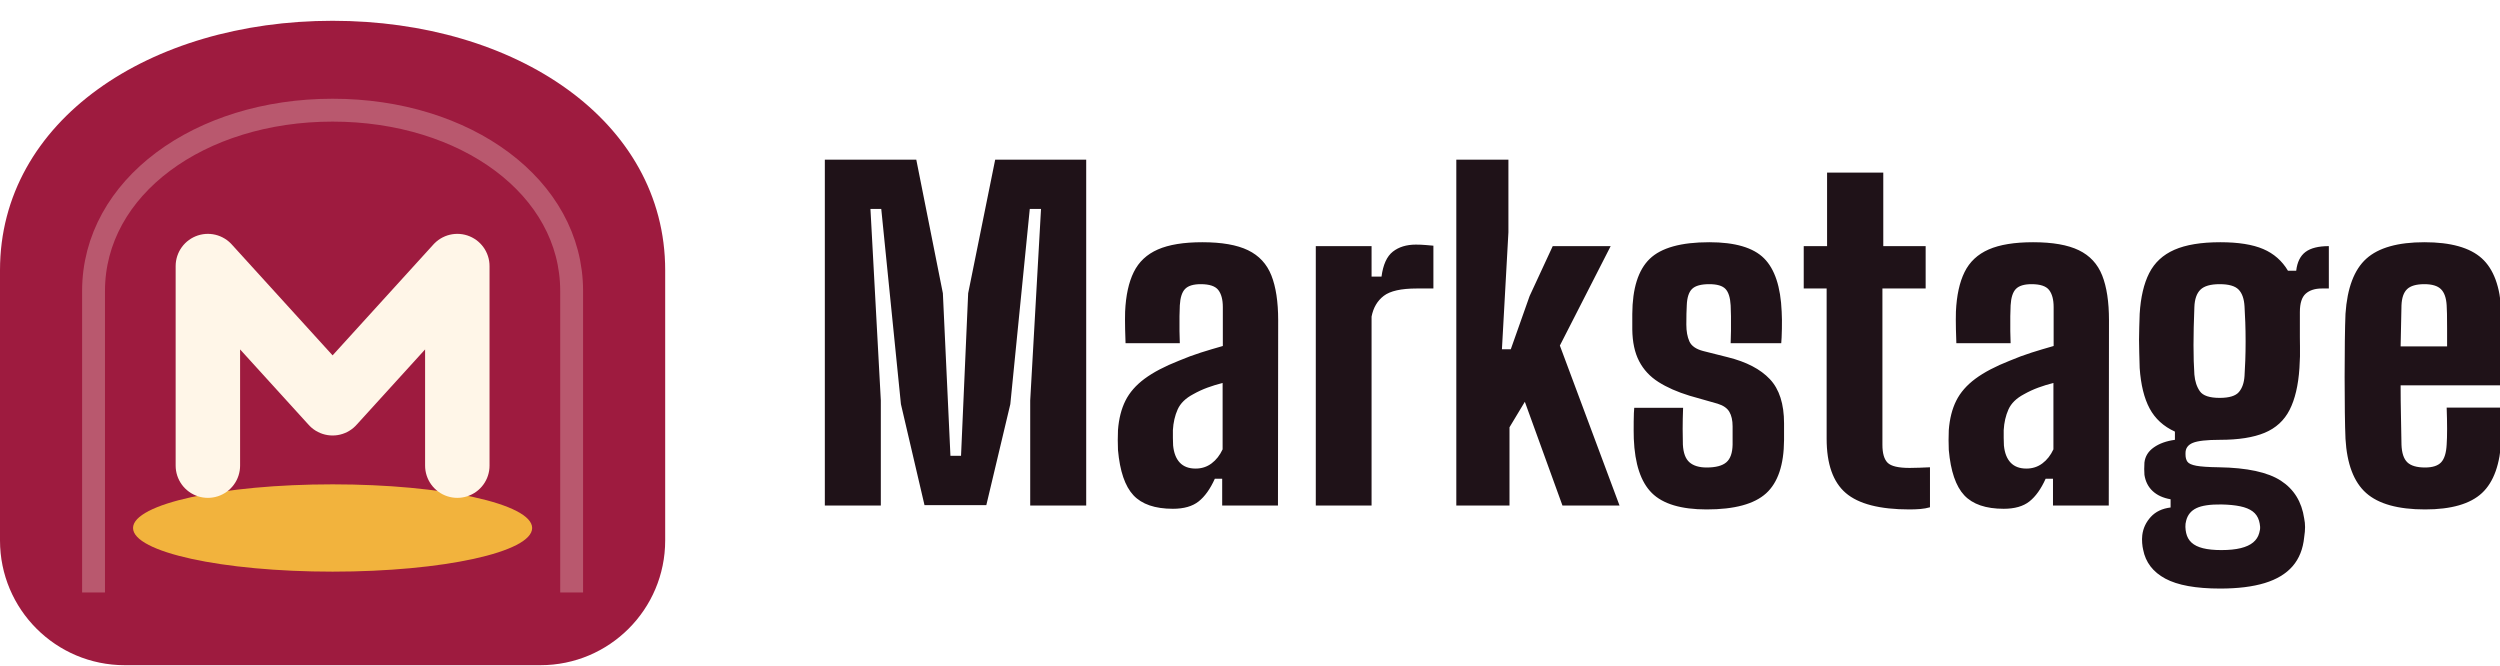
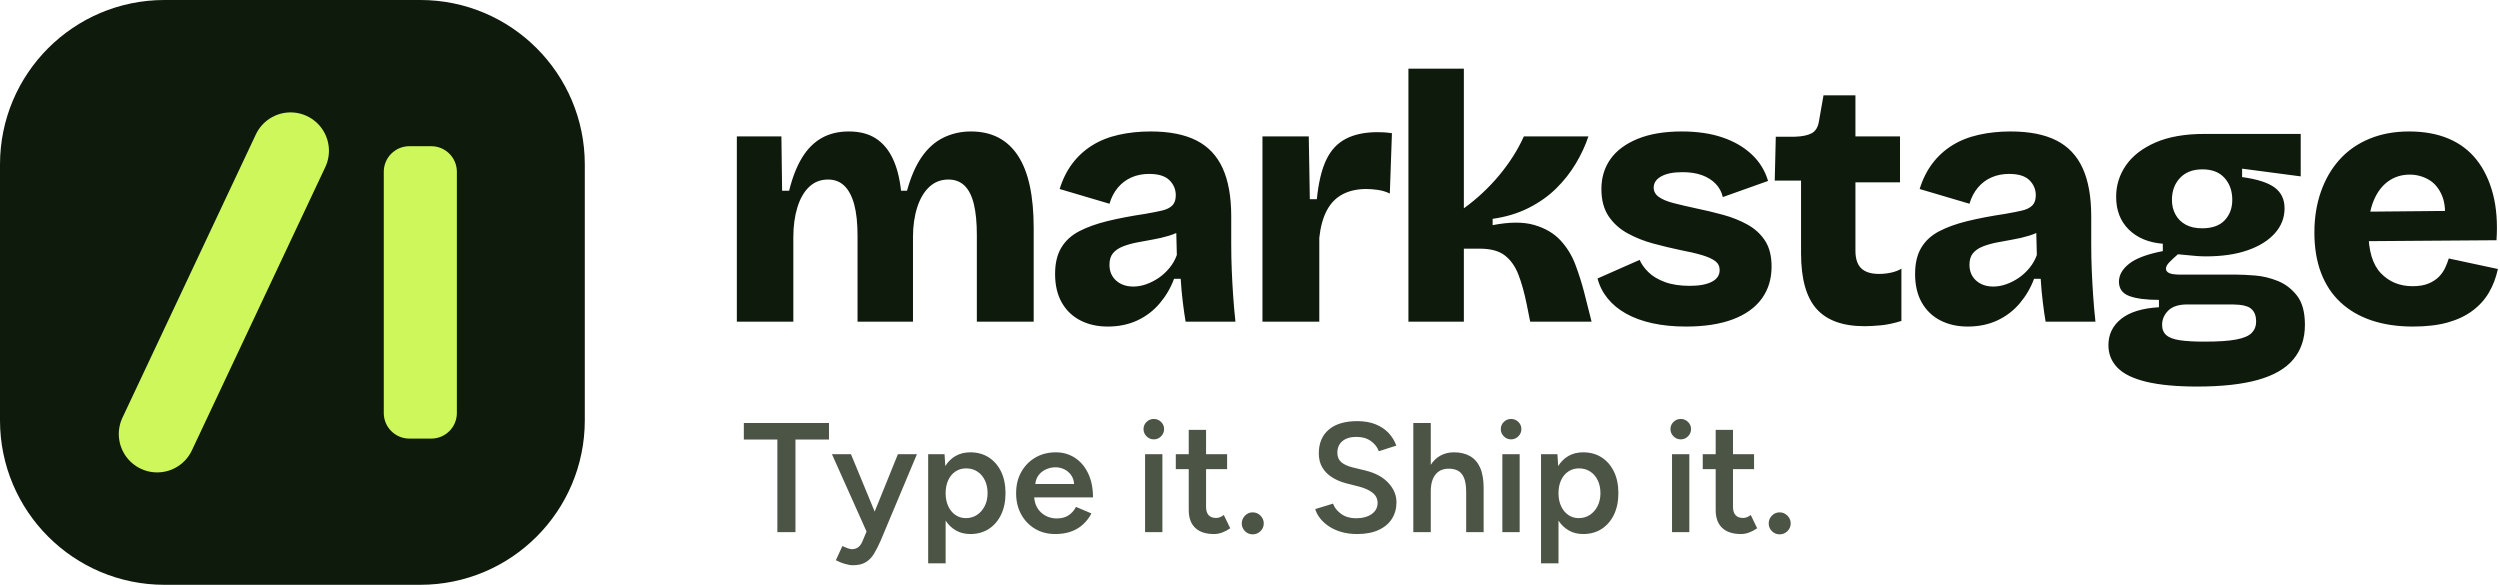
- <svg xmlns="http://www.w3.org/2000/svg" viewBox="0 0 451 120" width="451" height="120" role="img" aria-label="Markstage">
+ <svg xmlns="http://www.w3.org/2000/svg" viewBox="0 0 513 120" width="513" height="120" role="img" aria-label="Markstage: Type it. Ship it.">
  <g transform="translate(0 0) scale(3.75)">
-     <path fill="#9e1b3f" d="M0 26V13C0 5.8 7.2 1 16 1s16 4.8 16 12v13a6 6 0 0 1-6 6H6a6 6 0 0 1-6-6z" />
-     <path stroke="#fff6e8" fill="none" stroke-opacity=".28" stroke-width="1.1" d="M4.5 28.5V14c0-5 5.1-8.7 11.5-8.7S27.5 9 27.5 14v14.5" />
-     <ellipse fill="#f2b33d" cx="16" cy="25.4" rx="9.6" ry="2.1" />
-     <path stroke="#fff6e8" fill="none" stroke-width="3.1" stroke-linecap="round" stroke-linejoin="round" d="M10 22.4v-9.6l6 6.6 6-6.6v9.6" />
+     <rect fill="#0e1a0b" width="32" height="32" rx="9" />
+     <path stroke="#cdf75a" fill="none" stroke-width="4.2" stroke-linecap="round" d="M8.6 23.75 15.9 8.25" />
+     <rect fill="#cdf75a" x="21" y="8" width="4" height="16" rx="1.4" />
  </g>
-   <path fill="#1f1218" transform="translate(145.446 91.2) scale(0.039)" d="M86 0V-1600H509L632 -982L667 -230H716L749 -982L874 -1600H1295V0H1036V-486L1086 -1372H1034L944 -469L833 -2H547L438 -469L347 -1372H297L345 -486V0ZM1696 15Q1572 15 1513.5 -47.5Q1455 -110 1442 -257Q1441 -277 1441 -303Q1441 -329 1442 -349Q1448 -428 1476.5 -485Q1505 -542 1565 -586.5Q1625 -631 1724 -670Q1776 -692 1825 -707.5Q1874 -723 1927 -738V-918Q1927 -970 1906 -997Q1885 -1024 1825 -1024Q1774 -1024 1752.5 -1002Q1731 -980 1728 -926Q1727 -909 1726.5 -875.5Q1726 -842 1726.5 -807Q1727 -772 1728 -751H1477Q1476 -769 1475 -815.5Q1474 -862 1475 -897Q1480 -1009 1515 -1080Q1550 -1151 1626.5 -1184.5Q1703 -1218 1832 -1218Q1967 -1218 2043.5 -1181Q2120 -1144 2151.5 -1064.5Q2183 -985 2183 -857L2182 0H1924V-124H1890Q1858 -53 1815 -19Q1772 15 1696 15ZM1801 -171Q1843 -171 1875 -195Q1907 -219 1926 -260V-567Q1890 -558 1856 -545.5Q1822 -533 1790 -515Q1737 -487 1718 -444.5Q1699 -402 1696 -349Q1696 -330 1696 -312.5Q1696 -295 1697 -278Q1702 -226 1728 -198.5Q1754 -171 1801 -171ZM2357 0V-1200H2615V-1059H2661Q2672 -1142 2713.5 -1174.5Q2755 -1207 2820 -1207Q2844 -1207 2866.5 -1205Q2889 -1203 2901 -1202V-1004H2824Q2716 -1004 2671.5 -970Q2627 -936 2615 -874V0ZM3007 0V-1600H3248V-1264L3218 -723H3259L3346 -969L3453 -1200H3721L3486 -740L3762 0H3498L3324 -480L3253 -362V0ZM4165 18Q3988 18 3911.5 -58Q3835 -134 3828 -309Q3827 -344 3827.5 -389Q3828 -434 3830 -452H4056Q4054 -399 4054 -354.5Q4054 -310 4055 -282Q4058 -224 4085.5 -200Q4113 -176 4165 -176Q4228 -176 4256 -200Q4284 -224 4285 -282Q4285 -309 4285 -317.5Q4285 -326 4285 -334Q4285 -342 4285 -366Q4285 -408 4270 -433.5Q4255 -459 4216 -471L4086 -508Q4001 -534 3942 -571.5Q3883 -609 3852.5 -668Q3822 -727 3821 -815Q3821 -834 3821 -851Q3821 -868 3821 -886Q3822 -1064 3901.5 -1141Q3981 -1218 4177 -1218Q4356 -1218 4430.5 -1143.5Q4505 -1069 4512 -897Q4514 -863 4513 -817Q4512 -771 4510 -751H4276Q4277 -773 4277.5 -808Q4278 -843 4277.5 -876Q4277 -909 4276 -926Q4273 -980 4252 -1002Q4231 -1024 4177 -1024Q4120 -1024 4097.5 -1002Q4075 -980 4073 -926Q4072 -901 4071.5 -887Q4071 -873 4071 -837Q4071 -791 4085 -759.5Q4099 -728 4148 -715L4263 -686Q4392 -654 4457.5 -584.5Q4523 -515 4523 -380Q4523 -362 4523 -341.5Q4523 -321 4523 -303Q4522 -131 4440 -56.5Q4358 18 4165 18ZM5103 18Q4897 18 4808.5 -58Q4720 -134 4720 -309V-1004H4614V-1200H4722V-1540H4982V-1200H5178V-1004H4978V-281Q4978 -222 5002 -198Q5026 -174 5104 -174Q5128 -174 5149.5 -175Q5171 -176 5198 -177V8Q5177 14 5153.5 16Q5130 18 5103 18ZM5539 15Q5415 15 5356.5 -47.5Q5298 -110 5285 -257Q5284 -277 5284 -303Q5284 -329 5285 -349Q5291 -428 5319.5 -485Q5348 -542 5408 -586.5Q5468 -631 5567 -670Q5619 -692 5668 -707.5Q5717 -723 5770 -738V-918Q5770 -970 5749 -997Q5728 -1024 5668 -1024Q5617 -1024 5595.5 -1002Q5574 -980 5571 -926Q5570 -909 5569.5 -875.5Q5569 -842 5569.5 -807Q5570 -772 5571 -751H5320Q5319 -769 5318 -815.5Q5317 -862 5318 -897Q5323 -1009 5358 -1080Q5393 -1151 5469.5 -1184.5Q5546 -1218 5675 -1218Q5810 -1218 5886.5 -1181Q5963 -1144 5994.5 -1064.5Q6026 -985 6026 -857L6025 0H5767V-124H5733Q5701 -53 5658 -19Q5615 15 5539 15ZM5644 -171Q5686 -171 5718 -195Q5750 -219 5769 -260V-567Q5733 -558 5699 -545.5Q5665 -533 5633 -515Q5580 -487 5561 -444.5Q5542 -402 5539 -349Q5539 -330 5539 -312.5Q5539 -295 5540 -278Q5545 -226 5571 -198.5Q5597 -171 5644 -171ZM6540 384Q6372 384 6286.5 338Q6201 292 6184 204Q6181 192 6179.5 173.5Q6178 155 6180 137Q6186 89 6219.5 52.5Q6253 16 6311 9V-29Q6259 -38 6228 -67Q6197 -96 6190 -142Q6189 -155 6189 -169Q6189 -183 6190 -199Q6195 -242 6233.5 -269Q6272 -296 6331 -304V-342Q6252 -378 6214 -449Q6176 -520 6168 -636Q6167 -676 6166 -707.5Q6165 -739 6165 -767Q6165 -795 6166 -824Q6167 -853 6168 -887Q6175 -1002 6212 -1075Q6249 -1148 6328.5 -1183Q6408 -1218 6541 -1218Q6666 -1218 6739.5 -1186.5Q6813 -1155 6854 -1086H6892Q6899 -1146 6935 -1173Q6971 -1200 7043 -1200V-1004H7011Q6963 -1004 6936 -980Q6909 -956 6909 -895V-824Q6909 -799 6909 -777.5Q6909 -756 6909.5 -735Q6910 -714 6909.5 -690Q6909 -666 6907 -636Q6899 -516 6861.5 -442.5Q6824 -369 6746 -336.5Q6668 -304 6539 -304Q6448 -304 6414 -290Q6380 -276 6380 -243V-236Q6380 -215 6389 -202.5Q6398 -190 6430 -184Q6462 -178 6534 -177Q6730 -174 6821 -115Q6912 -56 6929 60Q6933 79 6933 99.5Q6933 120 6929 146Q6921 228 6875.5 280.5Q6830 333 6746.5 358.5Q6663 384 6540 384ZM6546 206Q6599 206 6635.5 197Q6672 188 6693 170.5Q6714 153 6721 127Q6726 111 6725 97.5Q6724 84 6720 70Q6712 43 6690.5 27Q6669 11 6633 3.5Q6597 -4 6546 -5Q6468 -6 6430.5 12Q6393 30 6383 70Q6379 84 6379.5 99Q6380 114 6383 127Q6389 154 6408 171.5Q6427 189 6461 197.5Q6495 206 6546 206ZM6538 -498Q6604 -498 6627 -525Q6650 -552 6653 -600Q6655 -629 6656.5 -671Q6658 -713 6658 -759Q6658 -805 6656.5 -847.5Q6655 -890 6653 -921Q6650 -974 6625.5 -999Q6601 -1024 6538 -1024Q6475 -1024 6449 -998.5Q6423 -973 6421 -918Q6419 -868 6418 -824.5Q6417 -781 6417 -742Q6417 -703 6418 -669Q6419 -635 6421 -606Q6425 -559 6446.5 -528.5Q6468 -498 6538 -498ZM7488 18Q7301 18 7215.5 -58Q7130 -134 7120 -309Q7118 -355 7117 -431.5Q7116 -508 7116 -595Q7116 -682 7117 -760.5Q7118 -839 7120 -887Q7132 -1066 7216.5 -1142Q7301 -1218 7485 -1218Q7668 -1218 7750.5 -1143.5Q7833 -1069 7841 -897Q7842 -873 7842.5 -816.5Q7843 -760 7842.5 -690Q7842 -620 7839 -556H7375Q7375 -487 7376.5 -418.5Q7378 -350 7379 -282Q7381 -224 7406 -200Q7431 -176 7488 -176Q7540 -176 7562.5 -200Q7585 -224 7588 -282Q7590 -310 7590 -354.5Q7590 -399 7588 -453H7839Q7841 -434 7842 -389Q7843 -344 7841 -309Q7833 -134 7751.5 -58Q7670 18 7488 18ZM7375 -736H7590Q7590 -779 7590 -818.5Q7590 -858 7589.5 -886.5Q7589 -915 7588 -926Q7585 -978 7561.5 -1001Q7538 -1024 7485 -1024Q7429 -1024 7405 -1001Q7381 -978 7379 -926Q7378 -877 7377 -830Q7376 -783 7375 -736Z" />
+   <path fill="#0e1a0b" transform="translate(146.736 66) scale(0.072)" d="M62 0V-341V-528H189L191 -373H211Q225 -430 248 -467.5Q271 -505 304 -523.5Q337 -542 381 -542Q427 -542 457.5 -522.5Q488 -503 506 -465.5Q524 -428 530 -373H547Q563 -432 589 -469.5Q615 -507 651 -524.5Q687 -542 729 -542Q774 -542 807.5 -524.5Q841 -507 863.5 -472.5Q886 -438 897 -386.5Q908 -335 908 -267V0H746V-247Q746 -300 737.5 -335Q729 -370 711 -387.5Q693 -405 665 -405Q633 -405 610.5 -384Q588 -363 576 -325.5Q564 -288 564 -241V0H406V-244Q406 -299 396.5 -334Q387 -369 368.5 -387Q350 -405 322 -405Q290 -405 268 -384Q246 -363 234.5 -325.5Q223 -288 223 -241V0ZM1119 14Q1075 14 1041 -3.5Q1007 -21 988 -54.5Q969 -88 969 -136Q969 -181 986.5 -210.5Q1004 -240 1037.5 -257.5Q1071 -275 1118 -286.5Q1165 -298 1225 -307Q1254 -312 1273.5 -316.5Q1293 -321 1303 -331Q1313 -341 1313 -360Q1313 -385 1295 -403Q1277 -421 1237 -421Q1209 -421 1186.5 -411Q1164 -401 1148 -382Q1132 -363 1124 -336L982 -378Q995 -420 1018.5 -451Q1042 -482 1075 -502.5Q1108 -523 1150.5 -532.5Q1193 -542 1241 -542Q1321 -542 1371.5 -516.5Q1422 -491 1446.5 -437.5Q1471 -384 1471 -300V-219Q1471 -183 1472.5 -146.5Q1474 -110 1476.5 -73.5Q1479 -37 1483 0H1341Q1337 -23 1333 -55.5Q1329 -88 1327 -122H1308Q1294 -84 1267.5 -52.5Q1241 -21 1203.5 -3.5Q1166 14 1119 14ZM1192 -100Q1210 -100 1228.5 -106.5Q1247 -113 1264 -124.5Q1281 -136 1295 -153Q1309 -170 1316 -190L1314 -269L1336 -264Q1317 -252 1294 -245Q1271 -238 1247.5 -234Q1224 -230 1201.5 -225.5Q1179 -221 1161.5 -214Q1144 -207 1134 -195Q1124 -183 1124 -162Q1124 -134 1143 -117Q1162 -100 1192 -100ZM1560 0V-245V-528H1692L1695 -349H1715Q1722 -419 1741.5 -460.5Q1761 -502 1797.5 -521Q1834 -540 1888 -540Q1896 -540 1906 -539.5Q1916 -539 1929 -537L1923 -365Q1907 -373 1888.5 -375.5Q1870 -378 1856 -378Q1817 -378 1788.5 -363Q1760 -348 1743.5 -317Q1727 -286 1722 -239V0ZM1976 0V-721H2134V-323Q2163 -344 2188.5 -368Q2214 -392 2235.5 -418Q2257 -444 2274.5 -471.5Q2292 -499 2305 -528H2489Q2476 -489 2453 -450.5Q2430 -412 2397 -379.5Q2364 -347 2318.5 -324Q2273 -301 2216 -293V-275Q2288 -289 2334.5 -275.5Q2381 -262 2409 -232Q2437 -202 2452 -162Q2467 -122 2477 -83L2498 0H2323L2313 -50Q2303 -99 2289.5 -134Q2276 -169 2251 -188.5Q2226 -208 2179 -208H2134V0ZM2767 14Q2714 14 2671 4.5Q2628 -5 2596 -23Q2564 -41 2543.5 -66.5Q2523 -92 2515 -123L2635 -176Q2642 -159 2659.5 -141.5Q2677 -124 2706.5 -113Q2736 -102 2778 -102Q2818 -102 2840.5 -113.5Q2863 -125 2863 -147Q2863 -163 2850.5 -172.5Q2838 -182 2813 -189.5Q2788 -197 2751 -204Q2713 -212 2674 -222.5Q2635 -233 2601 -251.5Q2567 -270 2546.5 -300.5Q2526 -331 2526 -378Q2526 -427 2552 -463.5Q2578 -500 2629.5 -521Q2681 -542 2755 -542Q2821 -542 2871 -525Q2921 -508 2954.5 -476.5Q2988 -445 3001 -401L2872 -355Q2867 -377 2851.5 -393Q2836 -409 2812.5 -417.5Q2789 -426 2757 -426Q2718 -426 2696.5 -414Q2675 -402 2675 -382Q2675 -366 2689.5 -355.5Q2704 -345 2731 -338Q2758 -331 2795 -323Q2834 -315 2872.5 -304.5Q2911 -294 2942.5 -276.5Q2974 -259 2992.5 -230.5Q3011 -202 3011 -157Q3011 -104 2983 -65.5Q2955 -27 2900.5 -6.5Q2846 14 2767 14ZM3276 13Q3183 13 3139 -36.5Q3095 -86 3095 -195V-402H3020L3023 -527H3077Q3109 -528 3125.5 -537Q3142 -546 3146 -571L3159 -645H3250V-528H3377V-397H3250V-202Q3250 -168 3266.5 -152Q3283 -136 3317 -136Q3336 -136 3353 -140Q3370 -144 3381 -151V-2Q3349 8 3322.5 10.5Q3296 13 3276 13ZM3570 14Q3526 14 3492 -3.5Q3458 -21 3439 -54.5Q3420 -88 3420 -136Q3420 -181 3437.5 -210.5Q3455 -240 3488.5 -257.5Q3522 -275 3569 -286.5Q3616 -298 3676 -307Q3705 -312 3724.5 -316.5Q3744 -321 3754 -331Q3764 -341 3764 -360Q3764 -385 3746 -403Q3728 -421 3688 -421Q3660 -421 3637.5 -411Q3615 -401 3599 -382Q3583 -363 3575 -336L3433 -378Q3446 -420 3469.5 -451Q3493 -482 3526 -502.5Q3559 -523 3601.5 -532.5Q3644 -542 3692 -542Q3772 -542 3822.5 -516.5Q3873 -491 3897.5 -437.5Q3922 -384 3922 -300V-219Q3922 -183 3923.5 -146.5Q3925 -110 3927.5 -73.5Q3930 -37 3934 0H3792Q3788 -23 3784 -55.5Q3780 -88 3778 -122H3759Q3745 -84 3718.5 -52.5Q3692 -21 3654.5 -3.5Q3617 14 3570 14ZM3643 -100Q3661 -100 3679.5 -106.5Q3698 -113 3715 -124.5Q3732 -136 3746 -153Q3760 -170 3767 -190L3765 -269L3787 -264Q3768 -252 3745 -245Q3722 -238 3698.5 -234Q3675 -230 3652.5 -225.5Q3630 -221 3612.5 -214Q3595 -207 3585 -195Q3575 -183 3575 -162Q3575 -134 3594 -117Q3613 -100 3643 -100ZM4224 185Q4136 185 4079.5 171.5Q4023 158 3997 131.5Q3971 105 3971 67Q3971 21 4007.5 -8Q4044 -37 4115 -41V-62Q4060 -62 4030.5 -73Q4001 -84 4001 -114Q4001 -142 4030 -165Q4059 -188 4126 -201V-222Q4065 -227 4029 -262.5Q3993 -298 3993 -356Q3993 -405 4021 -445.5Q4049 -486 4105 -510.5Q4161 -535 4245 -535H4519V-414L4352 -436V-412Q4417 -403 4445 -382Q4473 -361 4473 -323Q4473 -283 4445.5 -252Q4418 -221 4368 -203.5Q4318 -186 4249 -186Q4237 -186 4222.5 -187Q4208 -188 4169 -192Q4153 -178 4144 -168.5Q4135 -159 4135 -151Q4135 -145 4140 -141Q4145 -137 4154.5 -135.5Q4164 -134 4175 -134H4336Q4356 -134 4388.5 -131.5Q4421 -129 4453.5 -116Q4486 -103 4508.5 -74Q4531 -45 4531 9Q4531 68 4498 107.5Q4465 147 4397 166Q4329 185 4224 185ZM4245 57Q4303 57 4335 51Q4367 45 4379.5 32Q4392 19 4392 0Q4392 -18 4385 -28.5Q4378 -39 4367 -43Q4356 -47 4344.5 -48Q4333 -49 4325 -49H4196Q4159 -49 4141.5 -31.5Q4124 -14 4124 9Q4124 28 4136 38.5Q4148 49 4174.5 53Q4201 57 4245 57ZM4238 -266Q4281 -266 4302.5 -289Q4324 -312 4324 -347Q4324 -385 4302 -409.5Q4280 -434 4239 -434Q4198 -434 4175 -409.5Q4152 -385 4152 -347Q4152 -324 4162 -305.5Q4172 -287 4191 -276.5Q4210 -266 4238 -266ZM4839 14Q4773 14 4721 -3.5Q4669 -21 4632.5 -55Q4596 -89 4577 -139Q4558 -189 4558 -254Q4558 -317 4576.5 -370Q4595 -423 4629.5 -461.5Q4664 -500 4714.5 -521Q4765 -542 4828 -542Q4892 -542 4940.5 -521.5Q4989 -501 5020.5 -461Q5052 -421 5067 -363.5Q5082 -306 5077 -232L4664 -229V-313L4985 -316L4928 -277Q4935 -327 4922 -358.5Q4909 -390 4884 -404.5Q4859 -419 4830 -419Q4795 -419 4768.5 -400Q4742 -381 4727 -345Q4712 -309 4712 -257Q4712 -175 4747.5 -138Q4783 -101 4838 -101Q4865 -101 4883 -108.5Q4901 -116 4912.5 -127.5Q4924 -139 4930.5 -153Q4937 -167 4941 -180L5081 -150Q5073 -113 5055.5 -83Q5038 -53 5008.5 -31Q4979 -9 4937.5 2.5Q4896 14 4839 14Z" />
+   <path fill="#4c5446" transform="translate(152.219 109.2) scale(0.032)" d="M228 0V-594H13V-700H559V-594H344V0ZM713 212Q689 212 659.5 203Q630 194 603 180L645 89Q664 98 680 103.5Q696 109 706 109Q730 109 746.5 96.5Q763 84 773 60L800 -4L578 -500H700L852 -132L1001 -500H1123L891 53Q870 101 848.5 137Q827 173 795 192.5Q763 212 713 212ZM1195 200V-500H1300L1305 -424Q1331 -466 1371.5 -489Q1412 -512 1465 -512Q1533 -512 1583.5 -479.5Q1634 -447 1662.5 -388.5Q1691 -330 1691 -250Q1691 -171 1662.5 -112Q1634 -53 1583.5 -20.5Q1533 12 1465 12Q1413 12 1373 -11Q1333 -34 1307 -74V200ZM1437 -90Q1477 -90 1508 -110.5Q1539 -131 1557.5 -167Q1576 -203 1576 -250Q1576 -297 1558.5 -333Q1541 -369 1510 -389Q1479 -409 1438 -409Q1400 -409 1370 -389Q1340 -369 1323.5 -333Q1307 -297 1307 -250Q1307 -203 1323.5 -167Q1340 -131 1369.5 -110.5Q1399 -90 1437 -90ZM2010 12Q1937 12 1880.5 -21.5Q1824 -55 1791.5 -114Q1759 -173 1759 -250Q1759 -327 1792 -386Q1825 -445 1882.5 -478.5Q1940 -512 2014 -512Q2081 -512 2135 -477.5Q2189 -443 2220.5 -378Q2252 -313 2252 -223H1875Q1880 -160 1921.5 -124Q1963 -88 2020 -88Q2066 -88 2096 -108.5Q2126 -129 2143 -162L2242 -120Q2221 -80 2188.5 -50Q2156 -20 2111.5 -4Q2067 12 2010 12ZM1882 -309H2131Q2128 -345 2110 -368.5Q2092 -392 2066 -404Q2040 -416 2011 -416Q1983 -416 1954.5 -404.5Q1926 -393 1906 -369Q1886 -345 1882 -309ZM2586 0V-500H2697V0ZM2642 -595Q2615 -595 2595.5 -614.5Q2576 -634 2576 -661Q2576 -688 2595.5 -707Q2615 -726 2642 -726Q2669 -726 2688.5 -707Q2708 -688 2708 -661Q2708 -634 2688.5 -614.5Q2669 -595 2642 -595ZM3028 12Q2949 12 2907.5 -27.5Q2866 -67 2866 -141V-404H2783V-500H2866V-656H2977V-500H3112V-404H2977V-162Q2977 -127 2993.5 -109Q3010 -91 3042 -91Q3052 -91 3064 -95Q3076 -99 3091 -110L3132 -25Q3106 -7 3080 2.5Q3054 12 3028 12ZM3276 14Q3247 14 3226.5 -6.5Q3206 -27 3206 -56Q3206 -85 3226.5 -106Q3247 -127 3276 -127Q3305 -127 3326 -106Q3347 -85 3347 -56Q3347 -27 3326 -6.5Q3305 14 3276 14ZM3946 12Q3891 12 3845.5 -1Q3800 -14 3765.5 -37Q3731 -60 3708.5 -88.5Q3686 -117 3677 -148L3791 -183Q3804 -146 3842 -118Q3880 -90 3936 -89Q4001 -89 4039 -116Q4077 -143 4077 -187Q4077 -227 4045 -252.5Q4013 -278 3959 -292L3873 -314Q3824 -327 3784.5 -352Q3745 -377 3722.5 -415Q3700 -453 3700 -505Q3700 -603 3764 -657.5Q3828 -712 3947 -712Q4014 -712 4064.5 -691.5Q4115 -671 4148 -635.5Q4181 -600 4197 -555L4085 -519Q4070 -559 4033 -585Q3996 -611 3941 -611Q3884 -611 3851.5 -584Q3819 -557 3819 -509Q3819 -470 3844.5 -448.5Q3870 -427 3914 -416L4000 -395Q4094 -372 4146 -316Q4198 -260 4198 -192Q4198 -132 4169 -86Q4140 -40 4083.5 -14Q4027 12 3946 12ZM4306 0V-700H4418V-432Q4443 -471 4481 -491.5Q4519 -512 4567 -512Q4626 -512 4669 -488Q4712 -464 4734.5 -413.5Q4757 -363 4757 -282V0H4645V-256Q4645 -316 4631 -348.5Q4617 -381 4592.5 -394Q4568 -407 4536 -407Q4479 -408 4448.5 -370Q4418 -332 4418 -261V0ZM4877 0V-500H4988V0ZM4933 -595Q4906 -595 4886.5 -614.5Q4867 -634 4867 -661Q4867 -688 4886.5 -707Q4906 -726 4933 -726Q4960 -726 4979.5 -707Q4999 -688 4999 -661Q4999 -634 4979.5 -614.5Q4960 -595 4933 -595ZM5125 200V-500H5230L5235 -424Q5261 -466 5301.5 -489Q5342 -512 5395 -512Q5463 -512 5513.5 -479.5Q5564 -447 5592.5 -388.5Q5621 -330 5621 -250Q5621 -171 5592.5 -112Q5564 -53 5513.5 -20.5Q5463 12 5395 12Q5343 12 5303 -11Q5263 -34 5237 -74V200ZM5367 -90Q5407 -90 5438 -110.5Q5469 -131 5487.5 -167Q5506 -203 5506 -250Q5506 -297 5488.5 -333Q5471 -369 5440 -389Q5409 -409 5368 -409Q5330 -409 5300 -389Q5270 -369 5253.5 -333Q5237 -297 5237 -250Q5237 -203 5253.5 -167Q5270 -131 5299.5 -110.5Q5329 -90 5367 -90ZM5965 0V-500H6076V0ZM6021 -595Q5994 -595 5974.5 -614.5Q5955 -634 5955 -661Q5955 -688 5974.5 -707Q5994 -726 6021 -726Q6048 -726 6067.5 -707Q6087 -688 6087 -661Q6087 -634 6067.5 -614.5Q6048 -595 6021 -595ZM6407 12Q6328 12 6286.5 -27.5Q6245 -67 6245 -141V-404H6162V-500H6245V-656H6356V-500H6491V-404H6356V-162Q6356 -127 6372.5 -109Q6389 -91 6421 -91Q6431 -91 6443 -95Q6455 -99 6470 -110L6511 -25Q6485 -7 6459 2.5Q6433 12 6407 12ZM6655 14Q6626 14 6605.5 -6.5Q6585 -27 6585 -56Q6585 -85 6605.5 -106Q6626 -127 6655 -127Q6684 -127 6705 -106Q6726 -85 6726 -56Q6726 -27 6705 -6.5Q6684 14 6655 14Z" />
</svg>
